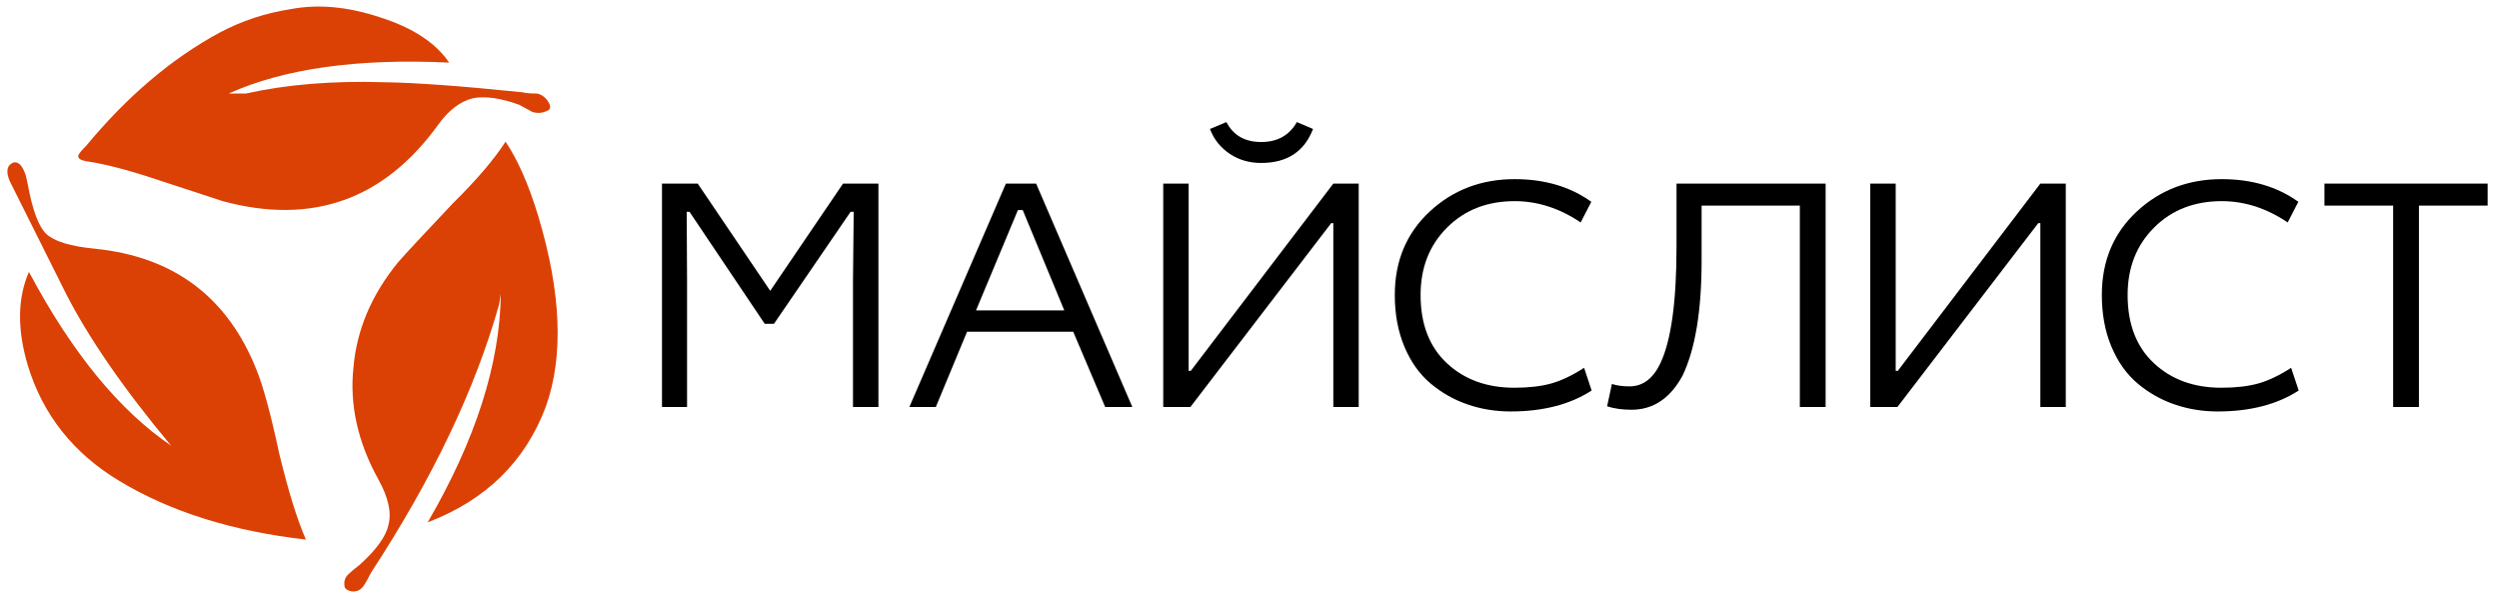
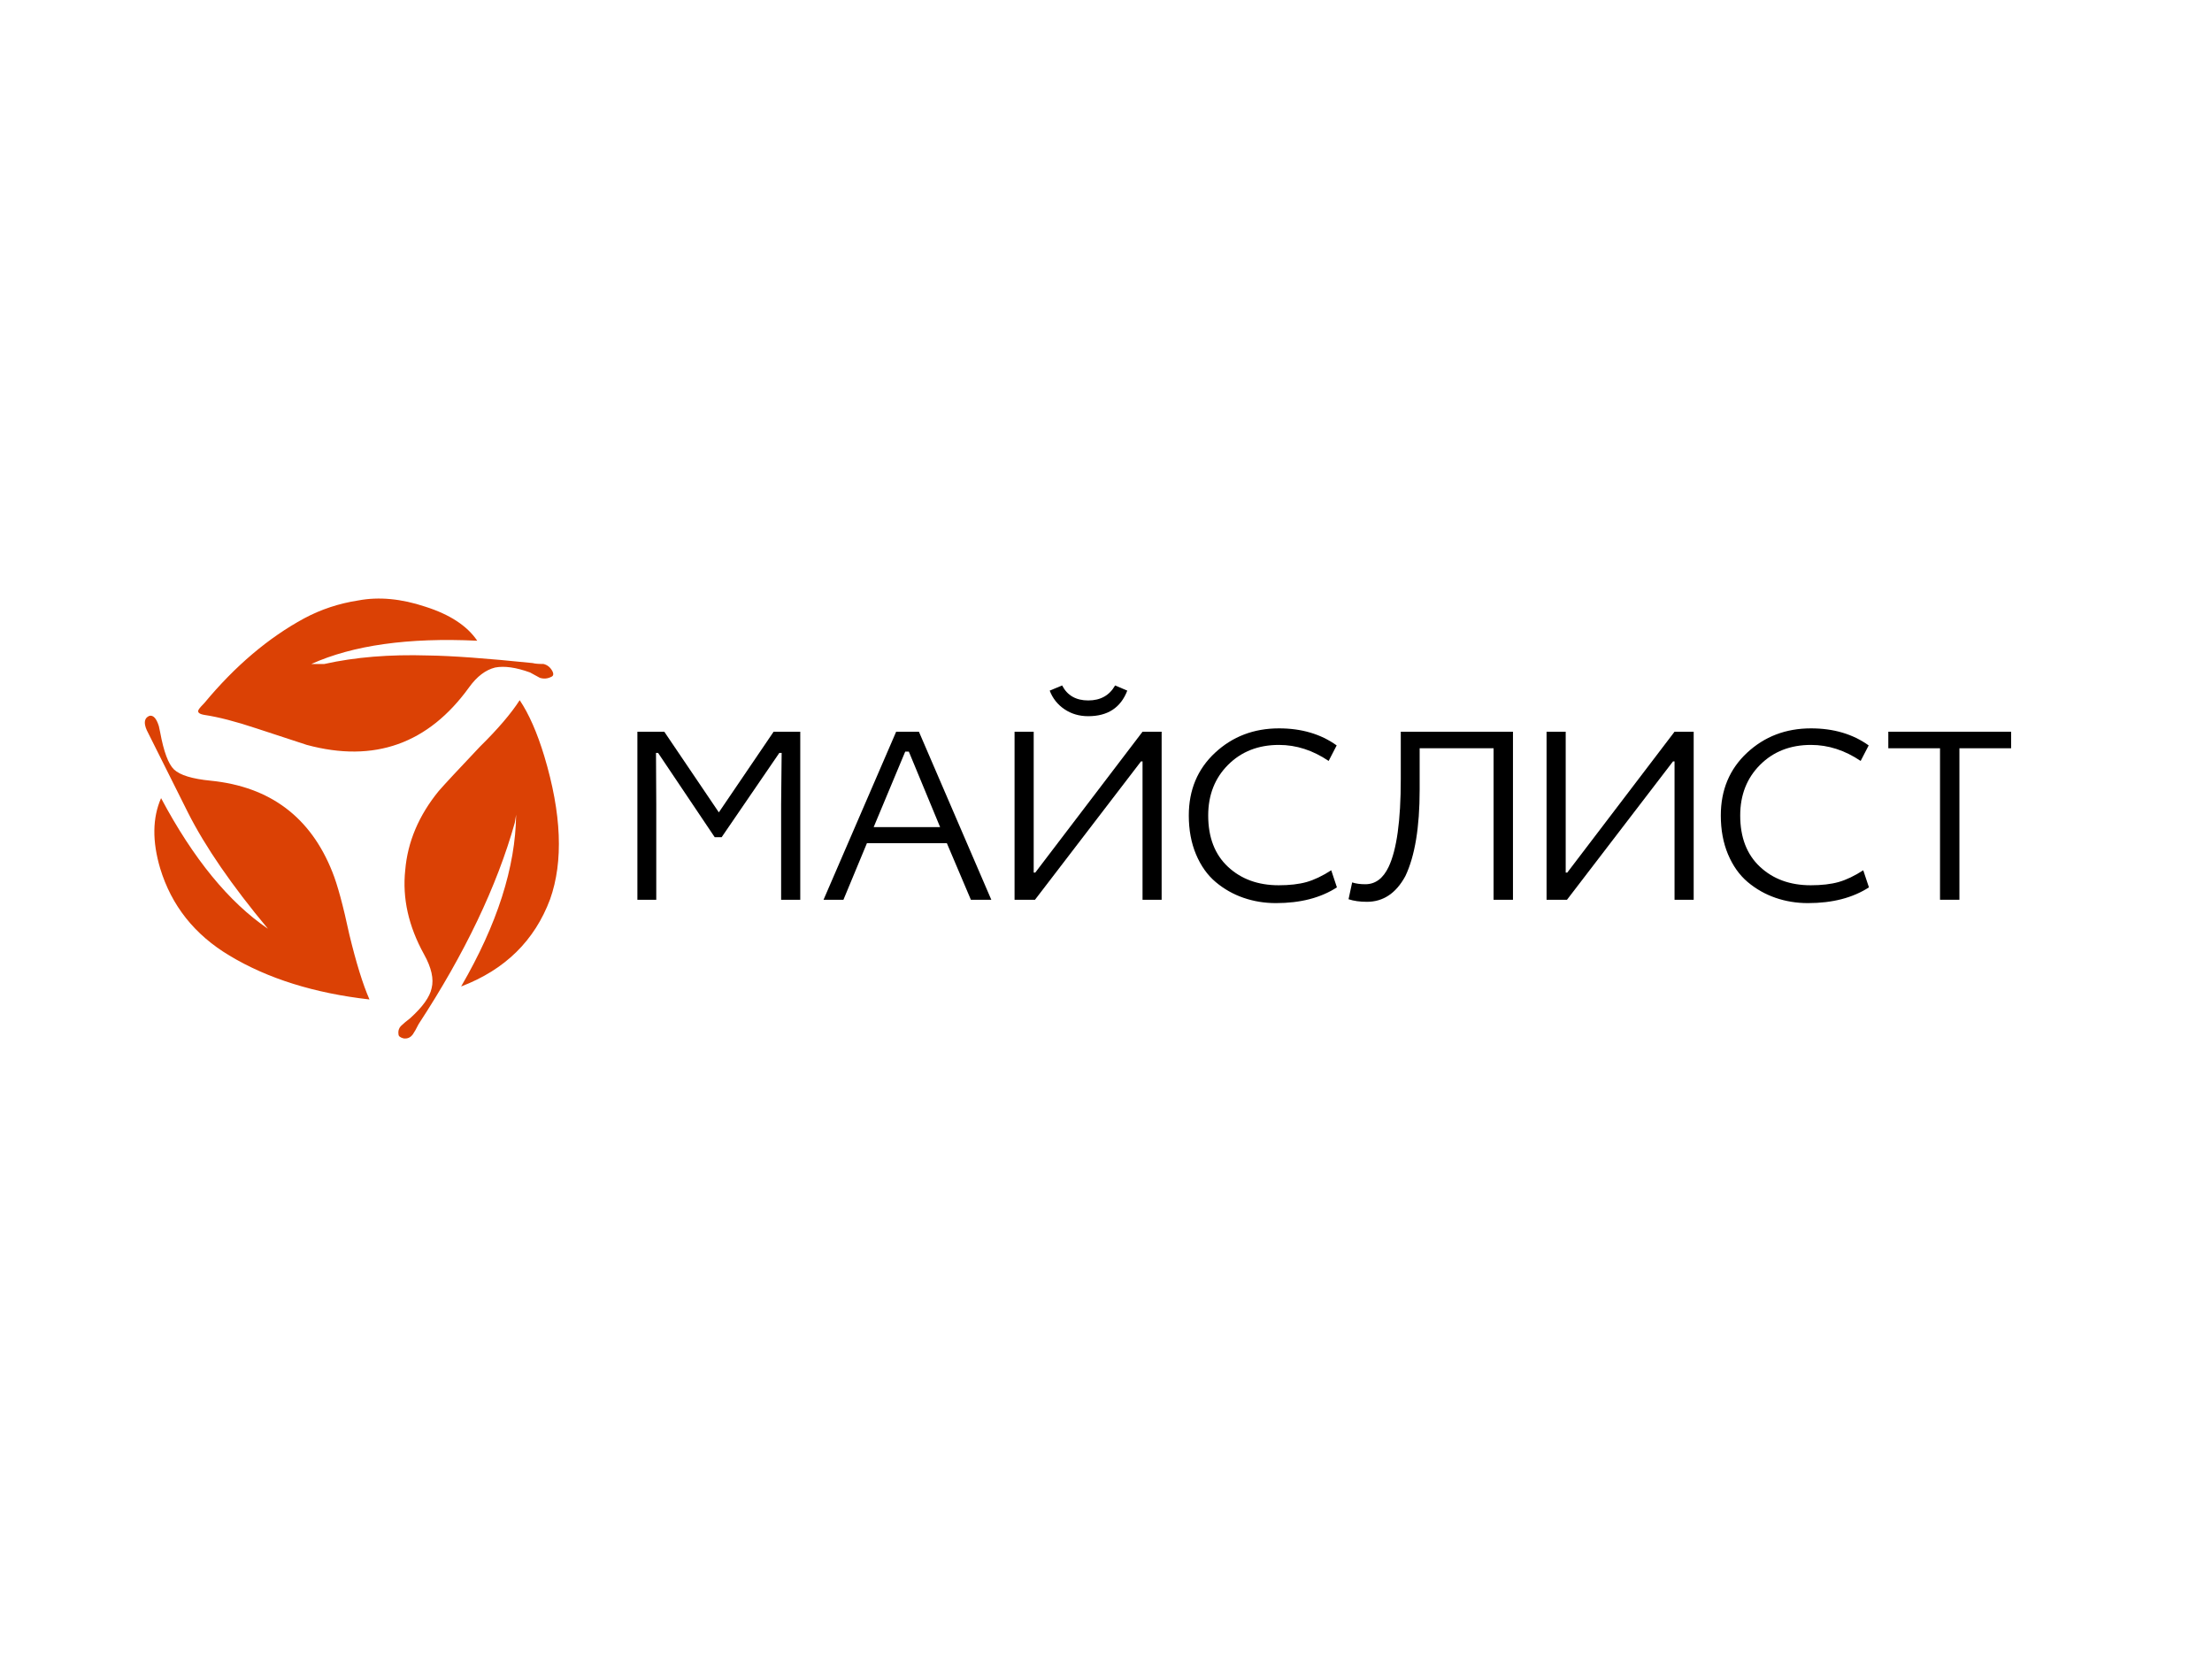
- <svg xmlns="http://www.w3.org/2000/svg" version="1.1" width="567" height="137" viewBox="42 179 567 137" xml:space="preserve">
+ <svg xmlns="http://www.w3.org/2000/svg" version="1.1" width="667" height="500" viewBox="0 0 667 500" xml:space="preserve">
  <defs>
</defs>
  <g transform="matrix(1 0 0 1 365.587 246.8193)" style="">
    <path fill="#000000" opacity="1" d="M-173.39 24.49L-173.39-26.18L-165.28-26.18L-148.83-1.86L-132.31-26.18L-124.28-26.18L-124.28 24.49L-130.05 24.49L-130.05-4.28L-129.89-19.79L-130.59-19.79L-147.98 5.62L-150.08 5.62L-167.15-19.79L-167.78-19.79L-167.70-4.28L-167.70 24.49L-173.39 24.49Z" />
    <path fill="#000000" opacity="1" d="M-117.26 24.49L-95.36-26.18L-88.50-26.18L-66.67 24.49L-72.83 24.49L-80.08 7.42L-104.17 7.42L-111.26 24.49L-117.26 24.49ZM-91.54-20.18L-92.63-20.18L-102.14 2.58L-82.11 2.58L-91.54-20.18Z" />
    <path fill="#000000" opacity="1" d="M-59.66 24.49L-59.66-26.18L-53.89-26.18L-53.89 16.30L-53.42 16.30L-21.07-26.18L-15.31-26.18L-15.31 24.49L-21.07 24.49L-21.07-17.22L-21.54-17.22L-53.50 24.49L-59.66 24.49ZM-49.06-38.57L-49.06-38.57L-45.32-40.13Q-42.98-35.61-37.44-35.61Q-31.91-35.61-29.34-40.13L-29.34-40.13L-25.67-38.57Q-28.63-30.86-37.44-30.86L-37.44-30.86Q-41.50-30.86-44.61-32.96Q-47.73-35.07-49.06-38.57Z" />
    <path fill="#000000" opacity="1" d="M37.47-22.05L37.47-22.05L35.05-17.37Q27.88-22.20 20.08-22.20L20.08-22.20Q10.73-22.20 4.73-16.20Q-1.27-10.20-1.27-0.92L-1.27-0.92Q-1.27 8.98 4.69 14.55Q10.65 20.12 20.01 20.12L20.01 20.12Q24.92 20.12 28.39 19.15Q31.85 18.17 35.83 15.60L35.83 15.60L37.54 20.75Q30.22 25.50 19.15 25.50L19.15 25.50Q14.00 25.50 9.37 23.90Q4.73 22.30 0.99 19.15Q-2.76 15.99-4.94 10.81Q-7.12 5.62-7.12-0.92L-7.12-0.92Q-7.12-12.46 0.79-19.83Q8.70-27.19 20.08-27.19L20.08-27.19Q30.30-27.19 37.47-22.05Z" />
    <path fill="#000000" opacity="1" d="M56.80-11.84L56.80-26.18L90.63-26.18L90.63 24.49L84.78 24.49L84.78-21.19L62.49-21.19L62.49-8.64Q62.49 8.27 58.20 17.32L58.20 17.32Q53.99 25.11 46.59 25.11L46.59 25.11Q43.39 25.11 41.05 24.33L41.05 24.33L42.14 19.26Q43.78 19.81 46.12 19.81L46.12 19.81Q50.64 19.81 53.13 14.59L53.13 14.59Q56.80 6.87 56.80-11.84L56.80-11.84Z" />
    <path fill="#000000" opacity="1" d="M100.76 24.49L100.76-26.18L106.53-26.18L106.53 16.30L107.00 16.30L139.35-26.18L145.12-26.18L145.12 24.49L139.35 24.49L139.35-17.22L138.88-17.22L106.92 24.49L100.76 24.49Z" />
    <path fill="#000000" opacity="1" d="M197.89-22.05L197.89-22.05L195.47-17.37Q188.30-22.20 180.50-22.20L180.50-22.20Q171.15-22.20 165.15-16.20Q159.15-10.20 159.15-0.92L159.15-0.92Q159.15 8.98 165.11 14.55Q171.07 20.12 180.43 20.12L180.43 20.12Q185.34 20.12 188.81 19.15Q192.28 18.17 196.25 15.60L196.25 15.60L197.97 20.75Q190.64 25.50 179.57 25.50L179.57 25.50Q174.42 25.50 169.79 23.90Q165.15 22.30 161.41 19.15Q157.67 15.99 155.48 10.81Q153.30 5.62 153.30-0.92L153.30-0.92Q153.30-12.46 161.21-19.83Q169.12-27.19 180.50-27.19L180.50-27.19Q190.72-27.19 197.89-22.05Z" />
    <path fill="#000000" opacity="1" d="M219.40-21.19L203.81-21.19L203.81-26.18L240.84-26.18L240.84-21.19L225.25-21.19L225.25 24.49L219.40 24.49L219.40-21.19Z" />
    <path fill="#000000" opacity="1" d="" />
  </g>
  <g transform="matrix(-1.473355 0 0 1.473355 106.0967 246.8193)">
    <g style="">
      <g transform="matrix(1 0 0 1 0 0)" clip-path="url(#CLIPPATH_424)">
        <clipPath id="CLIPPATH_424">
          <rect transform="matrix(1 0 0 1 0 0)" x="-42.372" y="-45.02" rx="0" ry="0" width="84.744" height="90.039" />
        </clipPath>
        <path style="stroke: none; stroke-width: 0; stroke-dasharray: none; stroke-linecap: butt; stroke-dashoffset: 0; stroke-linejoin: miter; stroke-miterlimit: 4; fill: rgb(219,65,5); fill-rule: evenodd; opacity: 1;" transform=" translate(-50.00102, -50.00434)" d="m 91.43 28.984 c 1.035 0.426 1.219 1.402 0.547 2.93 l -8.422 16.844 c -3.539 7.019 -9 14.953 -16.383 23.805 c 7.992 -5.43 15.281 -14.344 21.875 -26.734 c 1.77 4.027 1.828 8.82 0.184 14.375 c -2.32 7.633 -7.047 13.582 -14.188 17.852 c -7.812 4.703 -17.359 7.691 -28.648 8.977 c 1.344 -3.055 2.715 -7.477 4.117 -13.273 c 1.281 -5.984 2.441 -10.258 3.477 -12.82 c 4.453 -11.23 12.75 -17.457 24.895 -18.68 c 3.781 -0.367 6.285 -1.133 7.508 -2.289 c 1.156 -1.102 2.106 -3.633 2.836 -7.602 l 0.273 -1.281 c 0.496 -1.582 1.137 -2.285 1.93 -2.102 z m -11.258 -0.184 c -2.867 0.426 -6.406 1.344 -10.617 2.746 c -6.102 2.016 -9.547 3.144 -10.344 3.391 c -13.789 3.723 -24.863 -0.215 -33.223 -11.812 c -1.586 -2.195 -3.356 -3.539 -5.309 -4.027 c -1.891 -0.367 -4.273 -0.031 -7.141 1.008 c -0.367 0.184 -1.039 0.551 -2.016 1.102 c -0.793 0.242 -1.555 0.184 -2.289 -0.184 c -0.488 -0.184 -0.578 -0.578 -0.273 -1.188 c 0.426 -0.793 1.039 -1.281 1.828 -1.465 c 1.039 0 1.77 -0.062 2.195 -0.184 c 9.52 -0.977 16.656 -1.496 21.418 -1.555 c 7.871 -0.242 14.949 0.336 21.234 1.742 h 2.656 c -8.539 -3.844 -19.859 -5.434 -33.953 -4.762 c 2.074 -3.055 5.613 -5.371 10.617 -6.961 c 4.941 -1.648 9.52 -2.074 13.727 -1.281 c 3.965 0.609 7.656 1.832 11.074 3.664 c 7.32 3.969 14.125 9.734 20.41 17.305 c 0.609 0.609 1.008 1.07 1.191 1.375 c 0.309 0.539 -0.09 0.902 -1.188 1.086 z m -41.094 31.77 c 0.609 5.738 -0.672 11.477 -3.844 17.211 c -1.527 2.746 -2.047 5.066 -1.555 6.961 c 0.367 1.77 1.828 3.812 4.391 6.133 c 0.793 0.609 1.344 1.07 1.648 1.375 c 0.609 0.492 0.855 1.129 0.734 1.922 c 0 0.367 -0.336 0.641 -1.008 0.824 c -0.793 0.121 -1.434 -0.152 -1.922 -0.824 c -0.305 -0.43 -0.703 -1.129 -1.191 -2.106 c -9.457 -14.465 -16.016 -28.199 -19.676 -41.199 l -0.273 -1.648 c 0.121 10.742 3.875 22.461 11.258 35.156 c -8.969 -3.418 -15.039 -9.367 -18.211 -17.852 c -2.746 -7.75 -2.352 -17.516 1.191 -29.297 c 1.465 -4.82 3.141 -8.637 5.031 -11.445 c 1.77 2.746 4.484 5.922 8.145 9.523 c 4.394 4.641 7.199 7.66 8.422 9.062 c 4.082 5.004 6.371 10.406 6.859 16.203 z" stroke-linecap="round" />
      </g>
    </g>
  </g>
</svg>
